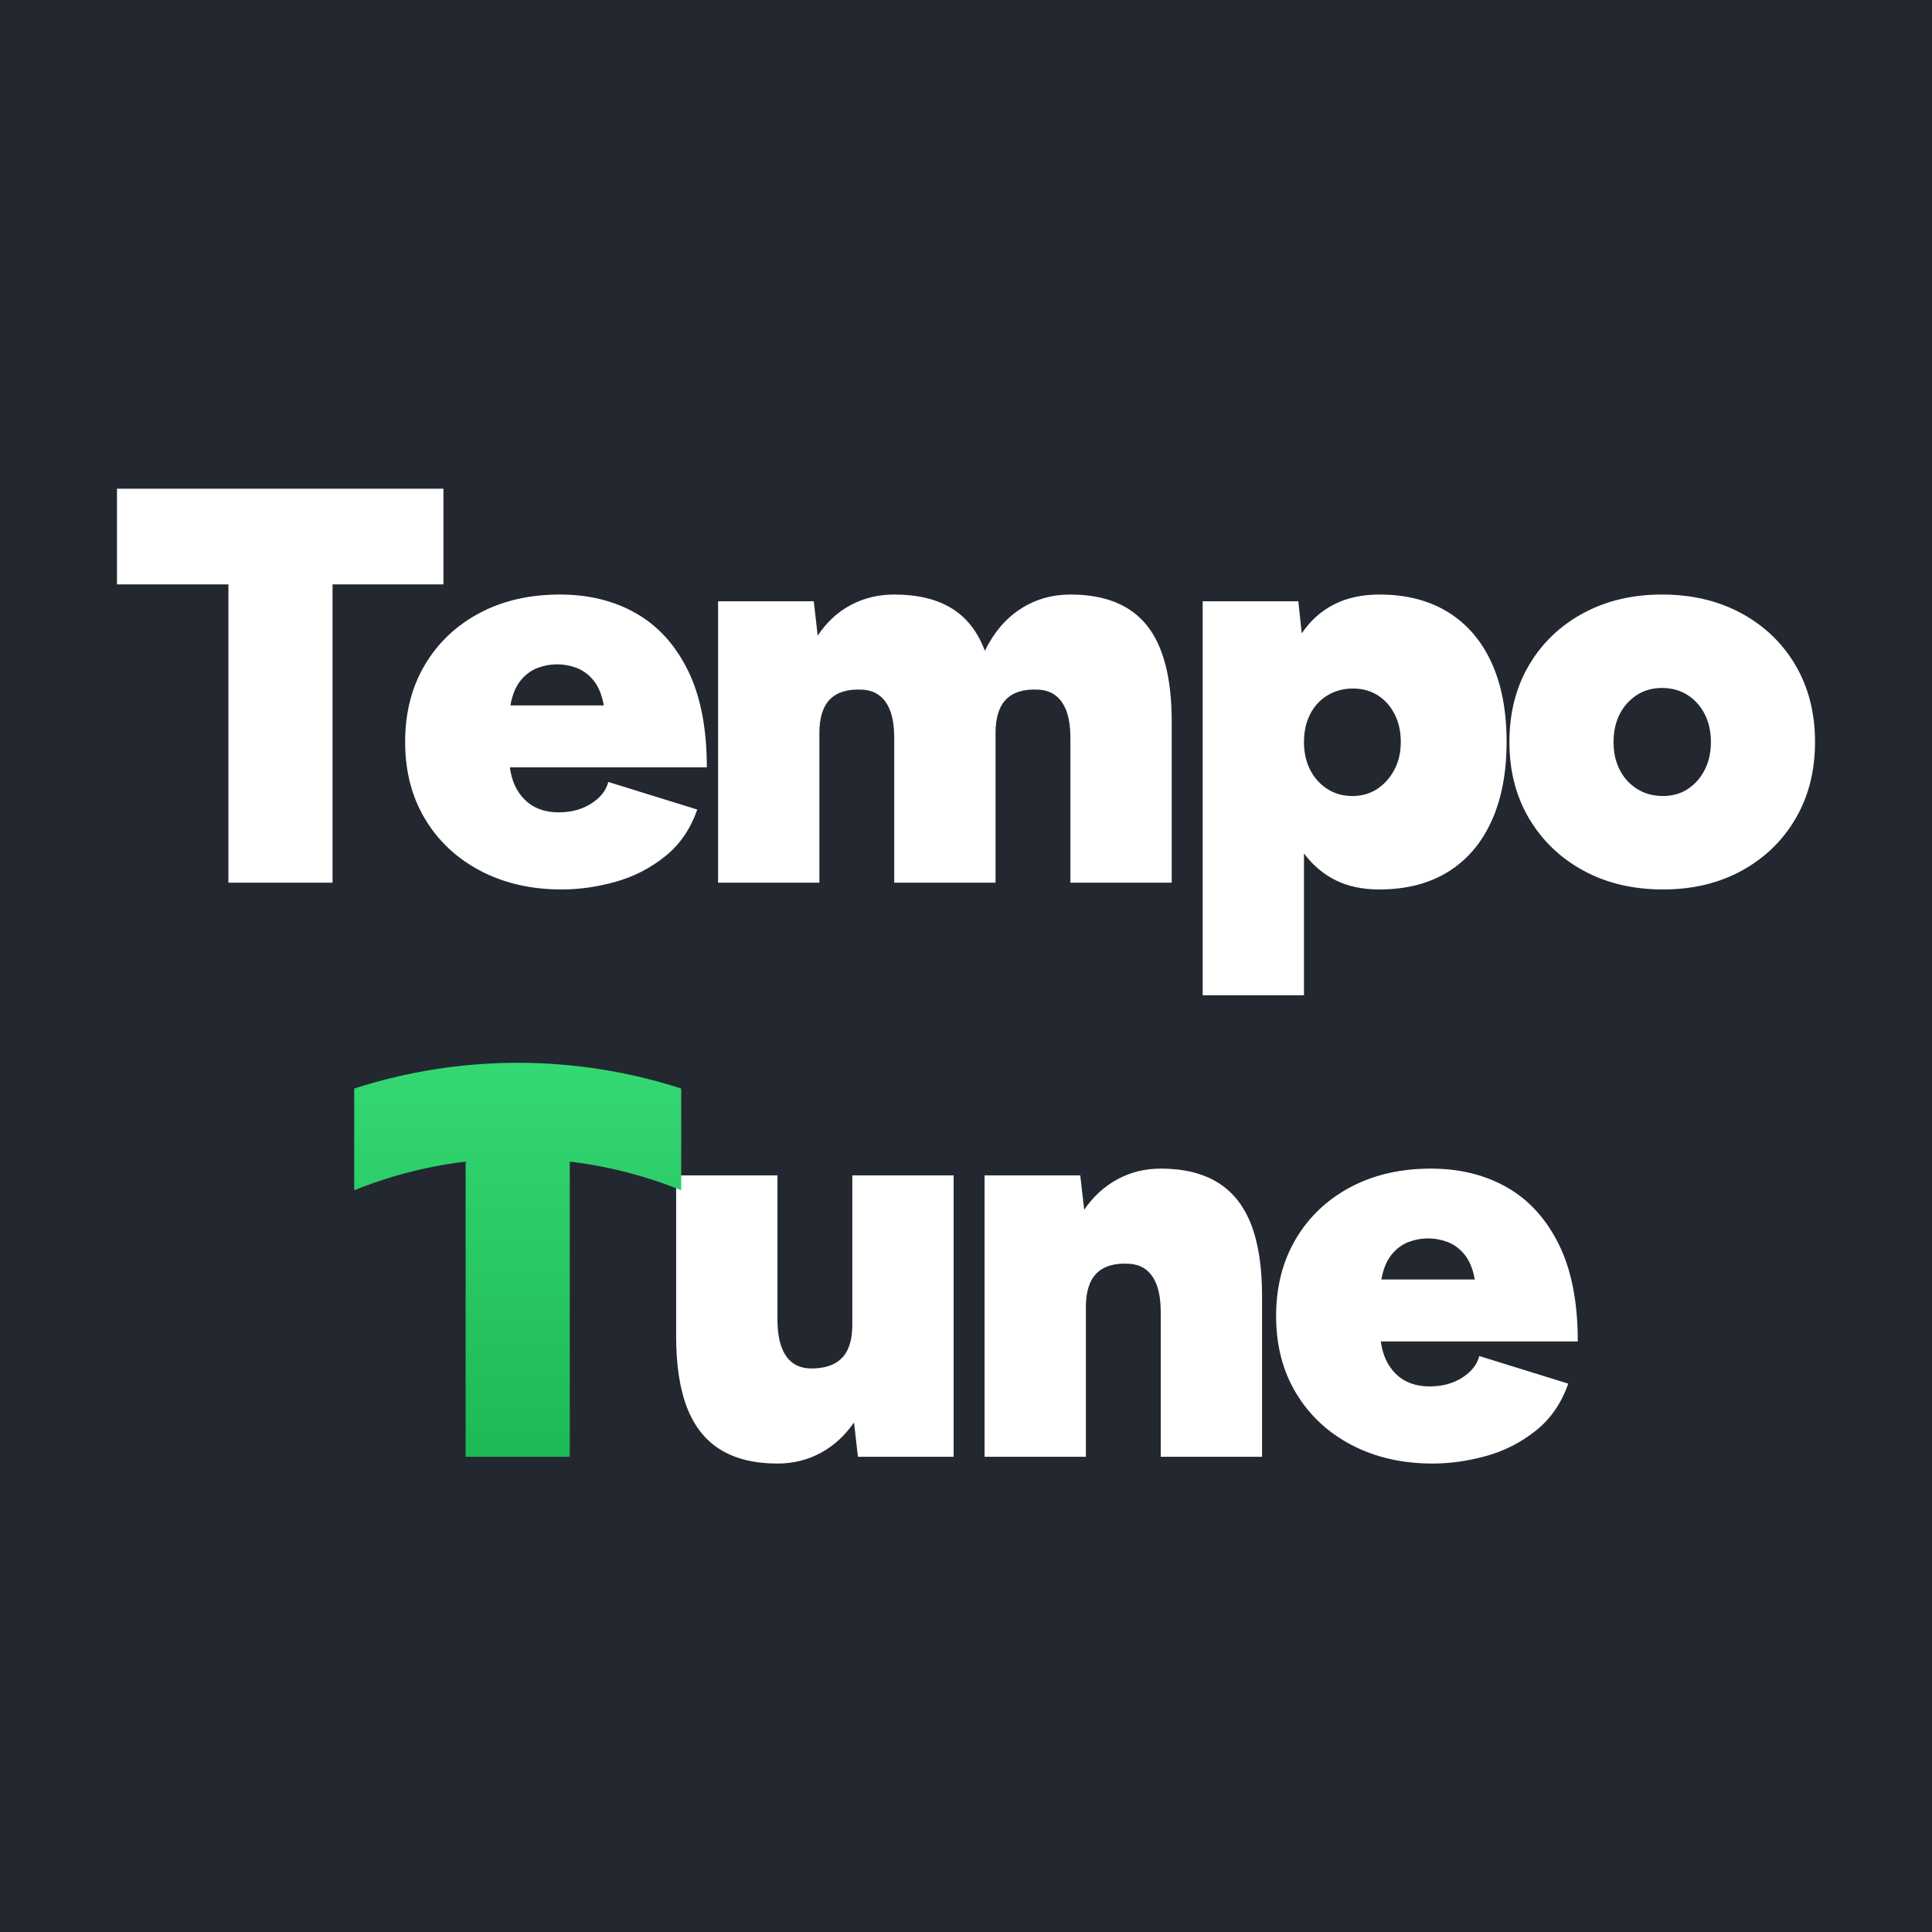
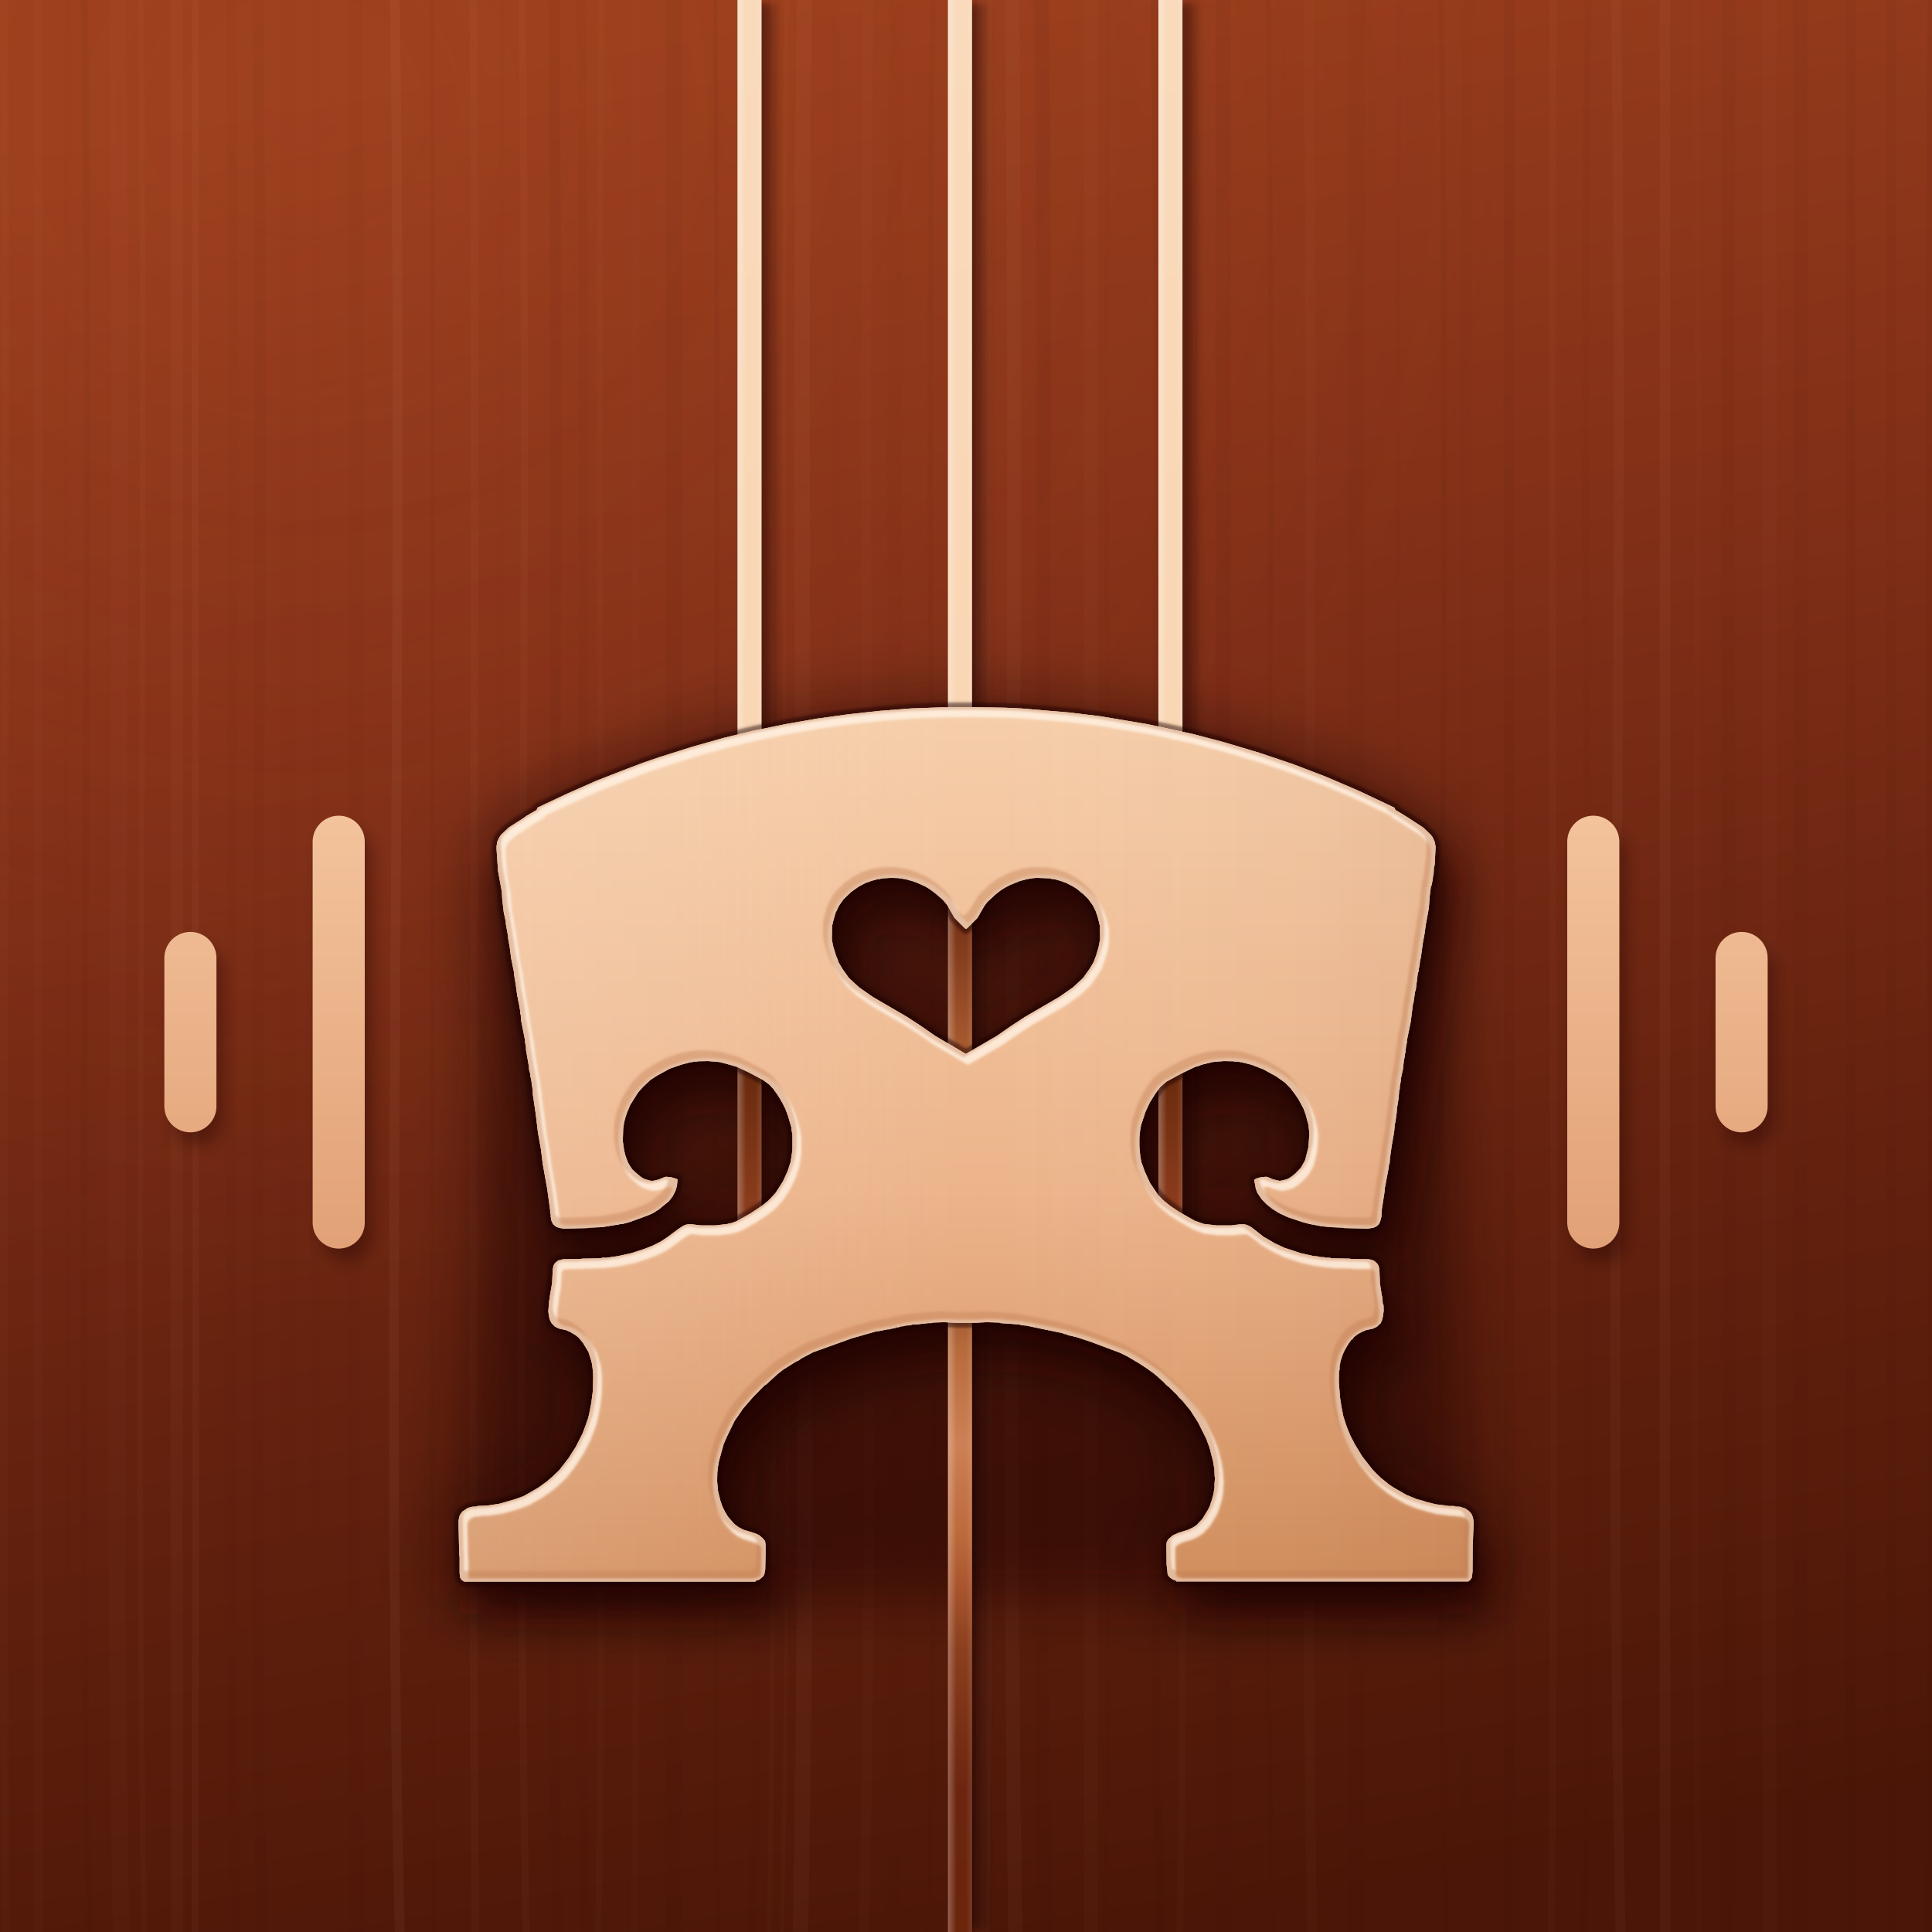
<svg xmlns="http://www.w3.org/2000/svg" viewBox="0 0 1024 1024">
  <defs>
-     <linearGradient id="tg" x1="0" y1="0" x2="0" y2="1">
-       <stop offset="0" stop-color="#34D873" />
-       <stop offset="1" stop-color="#1DB954" />
+     <linearGradient id="wd" gradientUnits="userSpaceOnUse" x1="420" y1="0" x2="604" y2="1024">
+       <stop offset="0" stop-color="#9A3E1C" />
+       <stop offset=".32" stop-color="#833018" />
+       <stop offset=".68" stop-color="#63210E" />
+       <stop offset="1" stop-color="#4B1607" />
    </linearGradient>
+     <radialGradient id="wl" gradientUnits="userSpaceOnUse" cx="160" cy="60" r="640">
+       <stop offset="0" stop-color="#B8502A" stop-opacity=".16" />
+       <stop offset="1" stop-color="#B8502A" stop-opacity="0" />
+     </radialGradient>
+     <linearGradient id="sg" x1="0" y1="0" x2="1" y2="0">
+       <stop offset="0" stop-color="#FFE9D2" />
+       <stop offset=".45" stop-color="#F9D0A9" />
+       <stop offset="1" stop-color="#E0A67F" />
+     </linearGradient>
+     <filter id="ss" x="-50%" y="-5%" width="200%" height="110%">
+       <feGaussianBlur stdDeviation="3" />
+     </filter>
+     <linearGradient id="sgc_v" gradientUnits="userSpaceOnUse" x1="0" y1="366.47" x2="0" y2="419.59">
+       <stop offset="0" stop-color="#fff" />
+       <stop offset="1" stop-color="#000" />
+     </linearGradient>
+     <linearGradient id="sgc" gradientUnits="userSpaceOnUse" x1="0" y1="0" x2="0" y2="1024">
+       <stop offset="-0.026" stop-color="#F9DABB" />
+       <stop offset="0.368" stop-color="#F9D6B4" />
+       <stop offset="0.37" stop-color="#6E2A10" />
+       <stop offset="0.462" stop-color="#6E2A10" />
+       <stop offset="0.539" stop-color="#A5582E" />
+       <stop offset="0.547" stop-color="#A5582E" />
+       <stop offset="0.684" stop-color="#A95F33" />
+       <stop offset="0.7" stop-color="#B86C3E" />
+       <stop offset="0.747" stop-color="#CD8055" />
+       <stop offset="0.794" stop-color="#BC6A3C" />
+       <stop offset="0.819" stop-color="#AB572F" />
+       <stop offset="0.852" stop-color="#8C401F" />
+       <stop offset="0.893" stop-color="#7A3015" />
+       <stop offset="0.926" stop-color="#6C2610" />
+       <stop offset="1.011" stop-color="#6A250B" />
+     </linearGradient>
+     <linearGradient id="sgs" gradientUnits="userSpaceOnUse" x1="0" y1="0" x2="0" y2="1024">
+       <stop offset="-0.026" stop-color="#F9DABB" />
+       <stop offset="0.381" stop-color="#F9D6B4" />
+       <stop offset="0.383" stop-color="#6A2A0E" />
+       <stop offset="0.555" stop-color="#6A2A0E" />
+       <stop offset="0.622" stop-color="#8A3C1C" />
+       <stop offset="0.7" stop-color="#8A3C1C" />
+     </linearGradient>
+     <linearGradient id="shl" x1="0" y1="0" x2="1" y2="0">
+       <stop offset="0" stop-color="#fff" stop-opacity=".28" />
+       <stop offset=".35" stop-color="#fff" stop-opacity="0" />
+       <stop offset=".75" stop-color="#fff" stop-opacity="0" />
+       <stop offset="1" stop-color="#fff" stop-opacity=".1" />
+     </linearGradient>
+     <linearGradient id="bg2" gradientUnits="userSpaceOnUse" x1="0" y1="432.33" x2="0" y2="661.78">
+       <stop offset="0" stop-color="#F3C39C" />
+       <stop offset="1" stop-color="#E2A176" />
+     </linearGradient>
+     <filter id="bs" x="-50%" y="-20%" width="200%" height="140%">
+       <feGaussianBlur stdDeviation="4" />
+     </filter>
+     <linearGradient id="brg" gradientUnits="userSpaceOnUse" x1="0" y1="378.16" x2="0" y2="838.11">
+       <stop offset="0" stop-color="#F6CEAA" />
+       <stop offset=".55" stop-color="#ECB48B" />
+       <stop offset="1" stop-color="#D28E5D" />
+     </linearGradient>
+     <linearGradient id="brx" gradientUnits="userSpaceOnUse" x1="242.19" y1="0" x2="781.81" y2="0">
+       <stop offset="0" stop-color="#FFF6EC" stop-opacity=".16" />
+       <stop offset=".5" stop-color="#FFF6EC" stop-opacity="0" />
+       <stop offset="1" stop-color="#5A1E08" stop-opacity=".07" />
+     </linearGradient>
+     <filter id="bsh" x="-20%" y="-20%" width="140%" height="150%">
+       <feGaussianBlur stdDeviation="10" />
+     </filter>
+     <filter id="bsh2" x="-20%" y="-20%" width="140%" height="150%">
+       <feGaussianBlur stdDeviation="4" />
+     </filter>
+     <filter id="bsh3" x="-20%" y="-20%" width="140%" height="150%">
+       <feGaussianBlur stdDeviation="22" />
+     </filter>
+     <filter id="occ" x="-20%" y="-20%" width="140%" height="150%">
+       <feGaussianBlur stdDeviation="16" />
+     </filter>
+     <path id="B" d="M243.0,806.3 L243.4,824.2 L243.6,825.4 L243.6,833.5 L243.8,835.7 L244.0,836.4 L244.8,837.5 L246.0,838.3 L400.3,838.3 L400.9,837.7 L402.4,837.3 L404.4,835.6 L405.1,834.5 L405.6,831.9 L405.8,823.1 L405.8,818.7 L405.5,816.8 L404.2,815.2 L402.4,813.7 L400.3,812.7 L394.1,810.8 L391.4,809.4 L389.3,807.8 L386.7,804.9 L385.6,803.5 L384.2,801.1 L382.9,798.5 L381.8,795.3 L380.6,790.5 L380.1,785.1 L380.2,780.6 L380.6,777.1 L381.1,774.3 L383.6,765.3 L385.4,761.2 L389.3,753.2 L393.9,746.5 L399.3,740.3 L405.2,734.3 L406.1,733.8 L412.1,728.3 L415.3,725.8 L422.2,721.5 L423.1,721.2 L424.9,719.9 L431.0,716.7 L451.6,709.3 L464.6,705.6 L465.4,705.6 L470.4,704.6 L471.2,704.6 L473.1,704.1 L473.8,704.1 L475.2,703.5 L476.1,703.5 L477.7,703.0 L479.1,702.9 L479.8,702.6 L482.5,702.4 L483.7,702.0 L486.5,701.9 L491.9,701.3 L493.6,701.3 L494.6,701.0 L500.2,700.8 L506.8,701.1 L517.3,701.1 L522.9,700.8 L529.5,701.0 L530.4,701.3 L540.4,702.0 L541.3,702.4 L543.9,702.6 L563.1,706.6 L564.3,707.1 L564.9,707.1 L566.2,707.7 L570.5,708.7 L578.4,711.3 L593.6,717.0 L597.3,718.8 L603.9,722.7 L608.0,725.4 L612.0,728.3 L616.7,732.5 L618.2,734.1 L619.6,735.2 L624.2,739.7 L624.6,740.4 L626.7,742.4 L630.9,747.5 L635.0,753.9 L639.3,762.5 L641.1,767.4 L642.9,774.3 L643.6,778.5 L643.8,782.6 L644.0,783.4 L643.7,786.3 L643.7,788.3 L643.2,791.7 L642.2,795.3 L641.1,798.5 L640.3,800.1 L637.3,805.0 L634.2,808.3 L632.4,809.5 L629.7,810.8 L624.6,812.4 L621.7,813.7 L619.3,815.7 L618.4,817.3 L618.2,818.7 L618.3,829.0 L618.9,834.6 L619.8,835.9 L621.6,837.2 L623.3,837.8 L623.5,838.2 L778.2,838.2 L779.2,837.5 L780.1,836.2 L780.5,833.0 L780.6,818.5 L781.1,806.8 L780.7,804.3 L780.1,802.7 L779.5,801.9 L778.5,800.8 L776.6,799.5 L773.8,798.6 L771.5,798.5 L770.7,798.2 L768.1,798.2 L761.1,797.3 L755.8,796.0 L754.5,795.5 L751.0,794.6 L745.4,792.3 L738.6,788.4 L736.1,786.7 L731.9,783.3 L729.8,781.3 L727.4,778.8 L722.0,771.9 L718.1,765.5 L715.6,760.6 L713.9,756.5 L712.0,750.7 L711.1,746.1 L710.3,741.1 L709.6,732.6 L709.7,726.9 L710.0,725.9 L710.0,724.4 L710.5,721.5 L711.7,717.8 L712.9,715.3 L714.6,712.4 L716.1,710.3 L717.0,709.6 L717.6,708.7 L719.5,707.2 L721.7,706.0 L724.0,705.0 L727.7,704.2 L729.8,703.2 L731.8,701.3 L732.5,699.7 L732.9,698.1 L733.4,694.8 L733.3,691.7 L732.9,690.9 L732.7,687.5 L732.4,686.6 L731.4,680.3 L731.1,672.8 L730.8,671.4 L730.2,670.0 L728.5,668.4 L727.3,667.8 L725.4,667.4 L716.3,667.3 L715.4,667.1 L705.6,666.9 L704.8,666.6 L702.5,666.6 L701.7,666.3 L700.2,666.3 L697.7,665.8 L696.6,665.8 L689.4,664.2 L680.9,661.4 L675.9,659.1 L669.7,655.5 L663.2,650.4 L661.9,649.7 L660.4,649.1 L659.3,648.9 L657.3,648.9 L652.4,649.5 L644.9,649.5 L638.0,648.7 L633.2,647.0 L625.1,642.4 L620.3,639.2 L616.8,636.4 L614.0,633.6 L609.6,627.1 L606.9,621.3 L604.9,615.8 L604.3,612.1 L603.9,607.5 L603.9,603.0 L604.3,599.1 L604.8,596.3 L607.2,589.1 L609.4,584.4 L612.4,579.6 L614.9,576.2 L618.2,573.3 L625.9,569.1 L633.4,565.5 L635.5,564.9 L636.6,564.4 L642.7,562.9 L648.6,562.4 L653.9,562.5 L654.4,562.7 L655.9,562.7 L658.4,563.1 L663.2,564.3 L669.5,566.7 L676.4,570.5 L681.2,573.9 L683.9,576.7 L686.2,579.7 L688.2,582.6 L690.9,587.6 L692.0,590.6 L693.5,596.2 L694.0,600.7 L693.5,608.0 L691.7,615.0 L689.5,618.9 L686.7,621.8 L684.7,623.5 L682.8,624.7 L681.5,625.2 L678.3,625.9 L674.8,625.1 L672.2,624.0 L671.1,623.7 L668.1,624.0 L666.0,624.6 L664.9,625.2 L664.8,625.6 L665.6,630.0 L666.4,632.2 L668.7,635.6 L671.3,638.3 L674.5,640.8 L677.8,642.9 L682.5,645.1 L689.9,647.6 L693.9,648.7 L700.3,649.9 L704.9,650.4 L711.7,650.7 L712.4,650.9 L725.0,651.2 L728.0,650.7 L729.5,650.0 L730.8,648.9 L731.5,647.5 L732.2,644.8 L732.4,641.0 L734.0,630.7 L734.0,629.7 L736.1,618.6 L736.1,617.6 L736.5,616.8 L736.7,614.1 L737.6,607.5 L738.9,600.1 L739.3,595.8 L739.6,594.7 L740.3,589.6 L740.4,587.6 L741.3,582.0 L741.6,578.0 L741.9,577.2 L741.9,575.9 L742.5,572.7 L742.5,571.7 L743.6,566.7 L744.1,562.0 L744.6,559.8 L744.6,558.7 L744.9,558.1 L745.2,554.9 L745.7,552.5 L745.7,551.4 L747.7,541.7 L748.9,532.1 L749.2,531.3 L750.0,525.7 L750.4,524.6 L751.5,515.6 L751.9,514.9 L751.9,513.9 L752.4,511.7 L752.6,509.6 L753.1,507.4 L754.2,499.4 L755.0,495.2 L755.7,490.1 L757.3,481.4 L757.8,474.8 L758.4,469.9 L758.8,469.2 L759.4,465.9 L759.5,464.4 L759.8,463.8 L760.0,459.8 L760.4,458.5 L760.9,449.0 L760.5,446.4 L759.3,443.7 L758.3,442.4 L754.3,438.6 L745.4,432.8 L739.6,429.3 L739.1,428.1 L720.5,419.3 L702.8,411.7 L685.3,405.0 L667.5,399.0 L649.1,393.5 L632.5,389.1 L608.0,383.8 L583.0,379.6 L566.3,377.6 L541.3,375.5 L532.7,375.1 L515.9,374.8 L499.0,374.9 L482.7,375.5 L465.9,376.8 L449.5,378.6 L432.9,380.9 L416.3,383.8 L399.8,387.2 L383.9,391.0 L366.6,395.9 L349.8,401.2 L341.3,404.1 L332.8,407.3 L316.1,413.8 L300.3,420.8 L285.0,428.0 L284.7,428.3 L284.6,429.0 L284.3,429.4 L279.4,432.2 L276.7,434.1 L269.8,438.5 L265.7,442.3 L264.6,443.9 L263.6,446.1 L263.2,448.5 L263.2,450.3 L264.0,461.8 L266.0,472.7 L266.2,476.6 L267.0,483.5 L268.1,488.6 L268.1,489.6 L269.3,496.3 L269.3,497.2 L270.2,502.3 L270.9,507.8 L272.5,515.7 L272.5,516.7 L273.4,522.1 L274.2,528.1 L274.5,528.9 L274.5,529.6 L275.1,532.3 L275.7,535.8 L275.7,537.1 L276.0,537.8 L276.2,540.9 L278.3,551.4 L278.3,552.4 L278.8,555.1 L278.8,556.5 L280.4,565.7 L280.4,566.9 L281.0,569.0 L281.0,570.0 L281.5,572.0 L282.4,578.2 L282.4,579.9 L284.0,590.8 L285.1,600.1 L286.7,609.1 L287.7,617.1 L290.0,629.9 L291.6,641.5 L291.6,642.9 L291.9,643.6 L291.9,645.0 L292.3,647.1 L293.2,648.9 L294.5,650.0 L295.8,650.6 L297.5,651.0 L299.0,651.2 L311.6,650.9 L312.3,650.7 L319.2,650.4 L326.6,649.2 L327.6,649.2 L328.1,648.9 L330.1,648.7 L334.1,647.6 L343.6,644.1 L346.3,642.9 L349.2,641.0 L354.6,636.6 L356.5,634.1 L358.0,631.2 L358.8,628.5 L359.1,625.2 L358.8,624.9 L355.9,624.0 L353.0,623.7 L351.9,624.0 L349.3,625.1 L347.0,625.7 L345.7,625.9 L344.2,625.7 L341.3,624.8 L339.4,623.6 L337.3,621.8 L335.1,619.8 L334.0,618.1 L332.9,616.3 L331.5,612.6 L330.8,609.8 L330.1,604.8 L330.3,598.3 L330.8,594.9 L331.5,592.2 L332.3,589.8 L334.0,585.7 L338.2,579.0 L340.8,576.1 L344.7,572.4 L348.4,570.0 L355.0,566.4 L361.1,564.3 L365.6,563.1 L368.1,562.7 L369.3,562.7 L369.9,562.5 L375.4,562.4 L381.3,562.9 L386.3,564.2 L390.7,565.5 L397.1,568.5 L404.4,572.4 L407.9,575.0 L409.9,577.2 L412.4,580.7 L414.6,584.4 L416.3,587.8 L417.7,591.6 L419.5,597.7 L419.5,598.7 L420.0,601.4 L420.0,609.6 L419.1,615.6 L417.5,620.6 L415.0,626.1 L411.1,632.2 L407.2,636.4 L403.7,639.2 L397.5,643.3 L390.9,647.0 L389.5,647.6 L387.5,648.3 L386.3,648.4 L385.8,648.7 L379.2,649.5 L371.4,649.5 L366.7,648.9 L364.7,648.9 L363.6,649.1 L362.1,649.7 L359.5,651.4 L353.6,655.8 L349.9,658.2 L345.7,660.3 L341.6,661.9 L334.6,664.2 L327.2,665.8 L321.6,666.6 L319.2,666.6 L318.5,666.9 L308.6,667.1 L307.7,667.3 L298.5,667.4 L295.8,668.1 L294.2,669.4 L293.4,670.7 L293.0,672.6 L292.6,680.2 L291.4,687.2 L291.4,688.2 L291.1,689.1 L290.6,695.1 L291.1,698.3 L291.5,699.7 L292.4,701.4 L294.2,703.2 L296.4,704.2 L300.0,705.0 L302.3,706.0 L305.1,707.7 L306.7,709.0 L308.9,711.6 L311.9,716.6 L313.1,720.3 L313.8,723.0 L314.3,727.1 L314.4,730.5 L314.2,737.4 L313.4,743.6 L312.3,749.3 L311.7,751.7 L310.3,755.7 L308.8,759.7 L305.2,766.8 L301.3,772.9 L296.4,779.2 L292.4,783.0 L289.7,785.3 L285.4,788.4 L281.7,790.6 L277.4,793.0 L273.0,794.6 L264.7,797.0 L258.1,798.0 L253.1,798.2 L252.5,798.5 L250.3,798.6 L248.0,799.2 L245.1,801.1 L243.8,802.9 L243.4,804.0 Z M442.8,484.0 L444.7,480.0 L447.1,476.6 L451.2,472.7 L455.0,470.0 L458.5,468.1 L461.8,466.9 L465.5,465.9 L466.4,465.9 L467.2,465.6 L468.2,465.5 L472.2,465.3 L476.2,465.4 L479.9,466.0 L483.6,467.0 L486.3,468.0 L490.3,469.8 L492.5,471.1 L495.5,473.3 L499.6,476.8 L501.4,478.9 L502.3,480.1 L505.9,486.5 L511.4,492.0 L512.0,492.3 L512.6,492.0 L518.1,486.5 L521.7,480.2 L523.3,478.1 L527.6,474.1 L530.5,471.8 L532.8,470.4 L535.5,469.0 L540.4,467.0 L544.1,466.0 L547.8,465.4 L549.8,465.3 L555.8,465.5 L556.8,465.6 L557.6,465.9 L558.5,465.9 L562.2,466.9 L565.4,468.1 L569.0,470.0 L571.0,471.3 L573.5,473.4 L574.1,473.8 L576.8,476.5 L579.3,480.0 L580.6,482.6 L581.7,485.6 L583.0,490.9 L583.1,497.7 L582.2,502.3 L581.0,506.3 L579.6,510.0 L577.5,513.5 L574.0,518.4 L568.7,523.3 L561.4,528.4 L543.2,539.0 L536.0,543.7 L528.4,549.0 L511.9,558.6 L495.6,549.0 L488.0,543.7 L480.8,539.0 L462.6,528.4 L455.3,523.3 L449.9,518.3 L446.5,513.5 L444.3,509.8 L444.2,509.1 L443.1,506.5 L441.5,501.2 L440.9,497.8 L441.0,490.9 L441.8,487.5 Z" fill-rule="evenodd" />
+     <clipPath id="bc">
+       <use href="#B" />
+     </clipPath>
+     <mask id="ob" maskUnits="userSpaceOnUse" x="0" y="0" width="1024" height="1024">
+       <rect width="1024" height="1024" fill="#fff" />
+       <use href="#B" fill="#000" />
+     </mask>
+     <filter id="rimb" x="-5%" y="-5%" width="110%" height="110%">
+       <feGaussianBlur stdDeviation=".8" />
+     </filter>
  </defs>
-   <rect width="1024" height="1024" fill="#232830" />
-   <path d="M121.065 467.85V309.746H62V259.033H235.02V309.746H176.253V467.85Z M297.665 471.43Q273.501 471.43 254.708 461.586Q235.914 451.741 225.324 434.141Q214.735 416.541 214.735 393.273Q214.735 370.005 225.175 352.404Q235.616 334.804 254.111 324.96Q272.607 315.116 296.77 315.116Q319.739 315.116 337.191 325.109Q354.642 335.102 364.635 355.387Q374.628 375.673 374.628 406.697H270.22Q271.712 417.734 278.424 424.148Q285.136 430.561 296.173 430.561Q306.017 430.561 313.326 425.938Q320.634 421.314 322.424 414.453L369.557 429.07Q364.188 444.582 352.404 453.979Q340.621 463.376 326.153 467.403Q311.685 471.43 297.665 471.43ZM270.518 373.883H320.038Q318.546 365.53 314.668 360.757Q310.79 355.984 305.719 354.045Q300.648 352.106 295.278 352.106Q289.909 352.106 284.837 354.045Q279.766 355.984 275.888 360.757Q272.01 365.53 270.518 373.883Z M380.595 467.85V318.695H431.307L433.395 336.892Q440.555 326.153 450.996 320.634Q461.437 315.116 473.966 315.116Q492.461 315.116 504.393 322.424Q516.325 329.733 521.993 344.947Q529.153 330.329 540.936 322.723Q552.719 315.116 567.336 315.116Q594.781 315.116 607.907 331.523Q621.032 347.93 621.032 382.534V467.85H567.336V391.483Q567.336 382.832 565.397 377.313Q563.458 371.794 559.73 368.811Q556.001 365.828 550.333 365.53Q538.997 364.933 533.329 370.601Q527.661 376.269 527.661 388.5V467.85H473.966V391.483Q473.966 382.832 472.027 377.313Q470.088 371.794 466.359 368.811Q462.63 365.828 456.962 365.53Q445.626 364.933 439.958 370.601Q434.29 376.269 434.29 388.5V467.85Z M637.439 527.512V318.695H688.152L689.942 335.699Q696.803 325.557 707.094 320.336Q717.386 315.116 731.108 315.116Q752.288 315.116 767.353 324.363Q782.418 333.611 790.472 351.062Q798.526 368.513 798.526 393.273Q798.526 417.734 790.472 435.334Q782.418 452.935 767.353 462.182Q752.288 471.43 731.108 471.43Q717.684 471.43 707.84 466.508Q697.996 461.586 691.135 452.338V527.512ZM716.79 421.911Q724.247 421.911 729.915 418.182Q735.583 414.453 739.014 408.039Q742.444 401.625 742.444 393.273Q742.444 384.92 739.163 378.506Q735.881 372.093 730.213 368.513Q724.546 364.933 717.088 364.933Q709.63 364.933 703.664 368.513Q697.698 372.093 694.416 378.506Q691.135 384.92 691.135 393.273Q691.135 401.625 694.416 408.039Q697.698 414.453 703.515 418.182Q709.332 421.911 716.79 421.911Z M881.456 471.43Q857.592 471.43 839.246 461.437Q820.9 451.443 810.459 433.843Q800.018 416.243 800.018 393.273Q800.018 370.303 810.31 352.703Q820.601 335.102 838.947 325.109Q857.293 315.116 880.86 315.116Q904.725 315.116 923.071 325.109Q941.417 335.102 951.708 352.703Q962.0 370.303 962.0 393.273Q962.0 416.243 951.708 433.843Q941.417 451.443 923.22 461.437Q905.023 471.43 881.456 471.43ZM881.456 421.911Q888.914 421.911 894.582 418.182Q900.25 414.453 903.531 408.039Q906.813 401.625 906.813 393.273Q906.813 384.92 903.531 378.506Q900.25 372.093 894.433 368.364Q888.616 364.635 880.86 364.635Q873.402 364.635 867.585 368.364Q861.768 372.093 858.487 378.506Q855.205 384.92 855.205 393.273Q855.205 401.625 858.487 408.039Q861.768 414.453 867.734 418.182Q873.7 421.911 881.456 421.911Z M412.066 775.706Q393.869 775.706 381.937 768.397Q370.005 761.088 364.188 746.173Q358.371 731.258 358.371 708.288V622.971H412.066V699.338Q412.066 707.691 414.005 713.359Q415.944 719.027 419.673 722.01Q423.402 724.993 429.07 725.291Q440.406 725.59 446.074 719.922Q451.741 714.254 451.741 702.322V622.971H505.437V772.126H454.725L452.636 753.929Q445.477 764.37 435.036 770.038Q424.595 775.706 412.066 775.706Z M521.844 772.126V622.971H572.557L574.645 641.168Q581.804 630.727 592.245 625.059Q602.686 619.391 615.215 619.391Q633.412 619.391 645.344 626.7Q657.277 634.009 663.094 648.924Q668.911 663.84 668.911 686.809V772.126H615.215V695.759Q615.215 687.108 613.276 681.589Q611.337 676.07 607.608 673.087Q603.879 670.104 598.211 669.806Q586.876 669.209 581.208 674.877Q575.54 680.545 575.54 692.776V772.126Z M759.299 775.706Q735.136 775.706 716.342 765.861Q697.549 756.017 686.959 738.417Q676.369 720.817 676.369 697.549Q676.369 674.28 686.809 656.68Q697.25 639.08 715.745 629.236Q734.241 619.391 758.404 619.391Q781.374 619.391 798.825 629.385Q816.276 639.378 826.269 659.663Q836.263 679.948 836.263 710.972H731.854Q733.346 722.01 740.058 728.424Q746.77 734.837 757.807 734.837Q767.651 734.837 774.96 730.213Q782.268 725.59 784.058 718.729L831.191 733.346Q825.822 748.858 814.038 758.255Q802.255 767.651 787.787 771.678Q773.319 775.706 759.299 775.706ZM732.152 678.158H781.672Q780.18 669.806 776.302 665.033Q772.424 660.26 767.353 658.321Q762.282 656.382 756.912 656.382Q751.543 656.382 746.471 658.321Q741.4 660.26 737.522 665.033Q733.644 669.806 732.152 678.158Z" fill="#FFFFFF" />
-   <path d="M187.74,576.94 A282.20,282.20 0 0 1 361.06,576.94 L361.06,630.85 A231.49,231.49 0 0 0 187.74,630.85 Z M246.80,772.13 L246.80,588.67 L301.99,588.67 L301.99,772.13 Z" fill="url(#tg)" />
+   <rect width="1024" height="1024" fill="url(#wd)" />
+   <rect width="1024" height="1024" fill="url(#wl)" />
+   <path d="M0.00,0 C1.81,340 -1.81,690 0.91,1024 L5.17,1024 C2.46,690 6.08,340 4.27,0 Z" fill="#FFD2B0" opacity="0.020" />
+   <path d="M17.91,0 C18.00,340 17.82,690 17.96,1024 L22.52,1024 C22.38,690 22.56,340 22.47,0 Z" fill="#FFD2B0" opacity="0.017" />
+   <path d="M57.70,0 C62.00,340 53.40,690 59.85,1024 L68.68,1024 C62.23,690 70.83,340 66.53,0 Z" fill="#FFD2B0" opacity="0.017" />
+   <path d="M73.13,0 C76.92,340 69.34,690 75.03,1024 L77.85,1024 C72.16,690 79.75,340 75.95,0 Z" fill="#FFD2B0" opacity="0.026" />
+   <path d="M90.42,0 C91.00,340 89.85,690 90.71,1024 L97.18,1024 C96.32,690 97.47,340 96.89,0 Z" fill="#FFD2B0" opacity="0.028" />
+   <path d="M101.97,0 C101.10,340 102.84,690 101.53,1024 L104.97,1024 C106.28,690 104.54,340 105.41,0 Z" fill="#FFD2B0" opacity="0.039" />
+   <path d="M206.62,0 C211.96,340 201.28,690 209.29,1024 L214.48,1024 C206.48,690 217.15,340 211.81,0 Z" fill="#FFD2B0" opacity="0.044" />
+   <path d="M248.99,0 C251.01,340 246.96,690 250.00,1024 L253.99,1024 C250.96,690 255.00,340 252.98,0 Z" fill="#FFD2B0" opacity="0.029" />
+   <path d="M274.79,0 C279.25,340 270.34,690 277.02,1024 L280.76,1024 C274.07,690 282.98,340 278.53,0 Z" fill="#FFD2B0" opacity="0.029" />
+   <path d="M317.09,0 C313.89,340 320.29,690 315.49,1024 L318.73,1024 C323.53,690 317.13,340 320.33,0 Z" fill="#FFD2B0" opacity="0.023" />
+   <path d="M334.93,0 C333.96,340 335.90,690 334.45,1024 L338.29,1024 C339.74,690 337.80,340 338.77,0 Z" fill="#FFD2B0" opacity="0.015" />
+   <path d="M408.42,0 C404.36,340 412.47,690 406.39,1024 L408.86,1024 C414.94,690 406.83,340 410.89,0 Z" fill="#FFD2B0" opacity="0.022" />
+   <path d="M415.83,0 C411.05,340 420.62,690 413.44,1024 L415.44,1024 C422.62,690 413.05,340 417.83,0 Z" fill="#FFD2B0" opacity="0.020" />
+   <path d="M422.29,0 C418.08,340 426.51,690 420.19,1024 L428.31,1024 C434.63,690 426.20,340 430.41,0 Z" fill="#FFD2B0" opacity="0.036" />
+   <path d="M457.60,0 C452.83,340 462.38,690 455.22,1024 L460.60,1024 C467.76,690 458.22,340 462.99,0 Z" fill="#FFD2B0" opacity="0.018" />
+   <path d="M517.71,0 C514.84,340 520.57,690 516.27,1024 L524.32,1024 C528.62,690 522.88,340 525.75,0 Z" fill="#FFD2B0" opacity="0.039" />
+   <path d="M532.76,0 C536.11,340 529.41,690 534.43,1024 L541.83,1024 C536.81,690 543.51,340 540.16,0 Z" fill="#FFD2B0" opacity="0.034" />
+   <path d="M574.59,0 C574.80,340 574.37,690 574.69,1024 L581.87,1024 C581.55,690 581.98,340 581.76,0 Z" fill="#FFD2B0" opacity="0.023" />
+   <path d="M625.39,0 C621.75,340 629.03,690 623.57,1024 L627.12,1024 C632.58,690 625.30,340 628.94,0 Z" fill="#FFD2B0" opacity="0.023" />
+   <path d="M690.96,0 C694.43,340 687.49,690 692.70,1024 L698.04,1024 C692.84,690 699.78,340 696.31,0 Z" fill="#FFD2B0" opacity="0.021" />
+   <path d="M821.70,0 C819.22,340 824.18,690 820.46,1024 L823.93,1024 C827.66,690 822.69,340 825.18,0 Z" fill="#FFD2B0" opacity="0.024" />
+   <path d="M853.92,0 C858.77,340 849.06,690 856.34,1024 L861.55,1024 C854.27,690 863.98,340 859.12,0 Z" fill="#FFD2B0" opacity="0.035" />
+   <path d="M879.64,0 C879.92,340 879.36,690 879.78,1024 L885.30,1024 C884.87,690 885.44,340 885.15,0 Z" fill="#FFD2B0" opacity="0.034" />
+   <path d="M897.08,0 C900.67,340 893.49,690 898.87,1024 L902.15,1024 C896.77,690 903.95,340 900.36,0 Z" fill="#FFD2B0" opacity="0.015" />
+   <path d="M933.96,0 C934.68,340 933.23,690 934.32,1024 L941.81,1024 C940.72,690 942.17,340 941.45,0 Z" fill="#FFD2B0" opacity="0.019" />
+   <path d="M34.28,0 C33.37,340 35.18,690 33.83,1024 L36.31,1024 C37.67,690 35.86,340 36.77,0 Z" fill="#2A0800" opacity="0.018" />
+   <path d="M43.00,0 C48.37,340 37.62,690 45.68,1024 L49.24,1024 C41.19,690 51.93,340 46.56,0 Z" fill="#2A0800" opacity="0.037" />
+   <path d="M119.95,0 C123.48,340 116.42,690 121.72,1024 L126.89,1024 C121.59,690 128.65,340 125.12,0 Z" fill="#2A0800" opacity="0.025" />
+   <path d="M133.52,0 C138.02,340 129.01,690 135.77,1024 L141.79,1024 C135.03,690 144.04,340 139.54,0 Z" fill="#2A0800" opacity="0.033" />
+   <path d="M148.72,0 C147.74,340 149.70,690 148.23,1024 L157.09,1024 C158.56,690 156.60,340 157.58,0 Z" fill="#2A0800" opacity="0.019" />
+   <path d="M164.32,0 C166.33,340 162.30,690 165.33,1024 L170.75,1024 C167.72,690 171.76,340 169.74,0 Z" fill="#2A0800" opacity="0.016" />
+   <path d="M184.05,0 C186.40,340 181.71,690 185.23,1024 L193.35,1024 C189.84,690 194.53,340 192.18,0 Z" fill="#2A0800" opacity="0.026" />
+   <path d="M227.77,0 C229.53,340 226.00,690 228.65,1024 L231.08,1024 C228.43,690 231.96,340 230.19,0 Z" fill="#2A0800" opacity="0.040" />
+   <path d="M265.29,0 C260.00,340 270.58,690 262.64,1024 L265.82,1024 C273.76,690 263.17,340 268.47,0 Z" fill="#2A0800" opacity="0.019" />
+   <path d="M290.61,0 C294.44,340 286.78,690 292.53,1024 L298.37,1024 C292.63,690 300.29,340 296.46,0 Z" fill="#2A0800" opacity="0.046" />
+   <path d="M305.47,0 C310.08,340 300.86,690 307.78,1024 L312.68,1024 C305.77,690 314.99,340 310.38,0 Z" fill="#2A0800" opacity="0.028" />
+   <path d="M352.97,0 C353.15,340 352.78,690 353.06,1024 L361.73,1024 C361.45,690 361.82,340 361.64,0 Z" fill="#2A0800" opacity="0.039" />
+   <path d="M377.81,0 C381.17,340 374.45,690 379.49,1024 L381.87,1024 C376.83,690 383.55,340 380.19,0 Z" fill="#2A0800" opacity="0.046" />
+   <path d="M398.55,0 C393.79,340 403.31,690 396.17,1024 L400.92,1024 C408.05,690 398.54,340 403.30,0 Z" fill="#2A0800" opacity="0.029" />
+   <path d="M440.67,0 C444.85,340 436.48,690 442.76,1024 L447.31,1024 C441.03,690 449.40,340 445.22,0 Z" fill="#2A0800" opacity="0.019" />
+   <path d="M471.76,0 C466.03,340 477.48,690 468.90,1024 L476.70,1024 C485.28,690 473.84,340 479.56,0 Z" fill="#2A0800" opacity="0.021" />
+   <path d="M493.07,0 C487.39,340 498.74,690 490.23,1024 L493.26,1024 C501.77,690 490.42,340 496.09,0 Z" fill="#2A0800" opacity="0.034" />
+   <path d="M548.17,0 C552.41,340 543.94,690 550.29,1024 L557.97,1024 C551.62,690 560.09,340 555.86,0 Z" fill="#2A0800" opacity="0.049" />
+   <path d="M586.29,0 C583.40,340 589.18,690 584.84,1024 L587.04,1024 C591.37,690 585.59,340 588.48,0 Z" fill="#2A0800" opacity="0.025" />
+   <path d="M609.70,0 C615.56,340 603.84,690 612.63,1024 L617.76,1024 C608.97,690 620.69,340 614.83,0 Z" fill="#2A0800" opacity="0.048" />
+   <path d="M644.17,0 C643.92,340 644.42,690 644.05,1024 L652.35,1024 C652.72,690 652.23,340 652.47,0 Z" fill="#2A0800" opacity="0.044" />
+   <path d="M670.87,0 C675.78,340 665.95,690 673.32,1024 L675.92,1024 C668.54,690 678.38,340 673.46,0 Z" fill="#2A0800" opacity="0.038" />
+   <path d="M714.72,0 C713.54,340 715.91,690 714.13,1024 L722.93,1024 C724.71,690 722.34,340 723.52,0 Z" fill="#2A0800" opacity="0.029" />
+   <path d="M740.57,0 C736.38,340 744.76,690 738.48,1024 L741.67,1024 C747.95,690 739.57,340 743.76,0 Z" fill="#2A0800" opacity="0.019" />
+   <path d="M762.28,0 C768.04,340 756.51,690 765.16,1024 L768.18,1024 C759.54,690 771.06,340 765.30,0 Z" fill="#2A0800" opacity="0.044" />
+   <path d="M775.61,0 C769.78,340 781.44,690 772.69,1024 L778.53,1024 C787.28,690 775.62,340 781.45,0 Z" fill="#2A0800" opacity="0.020" />
+   <path d="M797.14,0 C796.35,340 797.94,690 796.75,1024 L802.43,1024 C803.62,690 802.03,340 802.83,0 Z" fill="#2A0800" opacity="0.048" />
+   <path d="M839.73,0 C835.31,340 844.16,690 837.52,1024 L841.33,1024 C847.98,690 839.12,340 843.55,0 Z" fill="#2A0800" opacity="0.030" />
+   <path d="M912.88,0 C910.79,340 914.97,690 911.84,1024 L918.91,1024 C922.05,690 917.87,340 919.96,0 Z" fill="#2A0800" opacity="0.034" />
+   <path d="M950.43,0 C951.17,340 949.69,690 950.80,1024 L958.21,1024 C957.09,690 958.58,340 957.84,0 Z" fill="#2A0800" opacity="0.033" />
+   <path d="M978.26,0 C978.33,340 978.19,690 978.29,1024 L983.40,1024 C983.30,690 983.43,340 983.36,0 Z" fill="#2A0800" opacity="0.036" />
+   <path d="M999.83,0 C999.57,340 1000.10,690 999.70,1024 L1004.87,1024 C1005.26,690 1004.74,340 1005.00,0 Z" fill="#2A0800" opacity="0.034" />
+   <path d="M1021.58,0 C1018.70,340 1024.47,690 1020.14,1024 L1028.28,1024 C1032.61,690 1026.84,340 1029.72,0 Z" fill="#2A0800" opacity="0.048" />
+   <path d="M515.9,374.8 L499.0,374.9 L482.7,375.5 L465.9,376.8 L449.5,378.6 L432.9,380.9 L416.3,383.8 L399.8,387.2 L383.9,391.0 L366.6,395.9 L349.8,401.2 L341.3,404.1 L332.8,407.3 L316.1,413.8 L300.3,420.8 L285.0,428.0 L269.8,438.5 L265.7,442.3 L264.6,443.9 L263.6,446.1 L263.2,448.5 L243.0,806.3 L243.4,824.2 L243.6,833.5 L243.8,835.7 L244.0,836.4 L244.8,837.5 L246.0,838.3 L400.3,838.3 L778.2,838.2 L779.2,837.5 L780.1,836.2 L780.5,833.0 L781.1,806.8 L760.9,449.0 L760.5,446.4 L759.3,443.7 L758.3,442.4 L754.3,438.6 L739.1,428.1 L720.5,419.3 L702.8,411.7 L685.3,405.0 L667.5,399.0 L649.1,393.5 L632.5,389.1 L608.0,383.8 L583.0,379.6 L566.3,377.6 L541.3,375.5 L532.7,375.1 Z" fill="#1A0500" opacity=".5" filter="url(#occ)" transform="translate(0 10)" />
+   <path d="M179.52,432.33 H179.52 A13.81,13.81 0 0 1 193.33,446.14 V647.97 A13.81,13.81 0 0 1 179.52,661.78 H179.52 A13.81,13.81 0 0 1 165.71,647.97 V446.14 A13.81,13.81 0 0 1 179.52,432.33 Z M844.48,432.33 H844.48 A13.81,13.81 0 0 1 858.29,446.14 V647.97 A13.81,13.81 0 0 1 844.48,661.78 H844.48 A13.81,13.81 0 0 1 830.67,647.97 V446.14 A13.81,13.81 0 0 1 844.48,432.33 Z M100.91,493.94 H100.91 A13.81,13.81 0 0 1 114.72,507.75 V586.36 A13.81,13.81 0 0 1 100.91,600.17 H100.91 A13.81,13.81 0 0 1 87.10,586.36 V507.75 A13.81,13.81 0 0 1 100.91,493.94 Z M923.09,493.94 H923.09 A13.81,13.81 0 0 1 936.90,507.75 V586.36 A13.81,13.81 0 0 1 923.09,600.17 H923.09 A13.81,13.81 0 0 1 909.28,586.36 V507.75 A13.81,13.81 0 0 1 923.09,493.94 Z " fill="#1C0500" opacity=".35" filter="url(#bs)" transform="translate(4 7)" />
+   <path d="M179.52,432.33 H179.52 A13.81,13.81 0 0 1 193.33,446.14 V647.97 A13.81,13.81 0 0 1 179.52,661.78 H179.52 A13.81,13.81 0 0 1 165.71,647.97 V446.14 A13.81,13.81 0 0 1 179.52,432.33 Z M844.48,432.33 H844.48 A13.81,13.81 0 0 1 858.29,446.14 V647.97 A13.81,13.81 0 0 1 844.48,661.78 H844.48 A13.81,13.81 0 0 1 830.67,647.97 V446.14 A13.81,13.81 0 0 1 844.48,432.33 Z M100.91,493.94 H100.91 A13.81,13.81 0 0 1 114.72,507.75 V586.36 A13.81,13.81 0 0 1 100.91,600.17 H100.91 A13.81,13.81 0 0 1 87.10,586.36 V507.75 A13.81,13.81 0 0 1 100.91,493.94 Z M923.09,493.94 H923.09 A13.81,13.81 0 0 1 936.90,507.75 V586.36 A13.81,13.81 0 0 1 923.09,600.17 H923.09 A13.81,13.81 0 0 1 909.28,586.36 V507.75 A13.81,13.81 0 0 1 923.09,493.94 Z " fill="url(#bg2)" />
+   <use href="#B" fill="#1A0500" opacity=".6" filter="url(#bsh)" transform="translate(9 17)" />
+   <use href="#B" fill="#1A0500" opacity=".55" filter="url(#bsh3)" transform="translate(0 6)" />
+   <use href="#B" fill="#1A0500" opacity=".28" filter="url(#bsh2)" transform="translate(2 5)" />
+   <g>
+     <g filter="url(#ss)">
+       <rect x="396.90" y="0.00" width="12.75" height="676.65" fill="#1C0500" opacity=".45" />
+       <rect x="508.44" y="0.00" width="12.75" height="1024.00" fill="#1C0500" opacity=".45" />
+       <rect x="619.98" y="0.00" width="12.75" height="676.65" fill="#1C0500" opacity=".45" />
+     </g>
+     <rect x="390.90" y="0.00" width="12.75" height="676.65" fill="url(#sgs)" />
+     <rect x="390.90" y="0.00" width="12.75" height="676.65" fill="url(#shl)" />
+     <rect x="502.44" y="0.00" width="12.75" height="1024.00" fill="url(#sgc)" />
+     <rect x="502.44" y="0.00" width="12.75" height="1024.00" fill="url(#shl)" />
+     <rect x="613.98" y="0.00" width="12.75" height="676.65" fill="url(#sgs)" />
+     <rect x="613.98" y="0.00" width="12.75" height="676.65" fill="url(#shl)" />
+   </g>
+   <g mask="url(#ob)">
+     <use href="#B" fill="none" stroke="#1A0500" stroke-width="5" opacity=".5" filter="url(#rimb)" />
+   </g>
+   <use href="#B" fill="url(#brg)" />
+   <use href="#B" fill="url(#brx)" />
+   <g clip-path="url(#bc)">
+     <use href="#B" fill="none" stroke="#FFF0E0" stroke-width="7" opacity=".85" transform="translate(1.2 1.8)" filter="url(#rimb)" />
+     <use href="#B" fill="none" stroke="#C07D52" stroke-width="7" opacity=".4" transform="translate(-1.2 -2.2)" filter="url(#rimb)" />
+   </g>
</svg>
